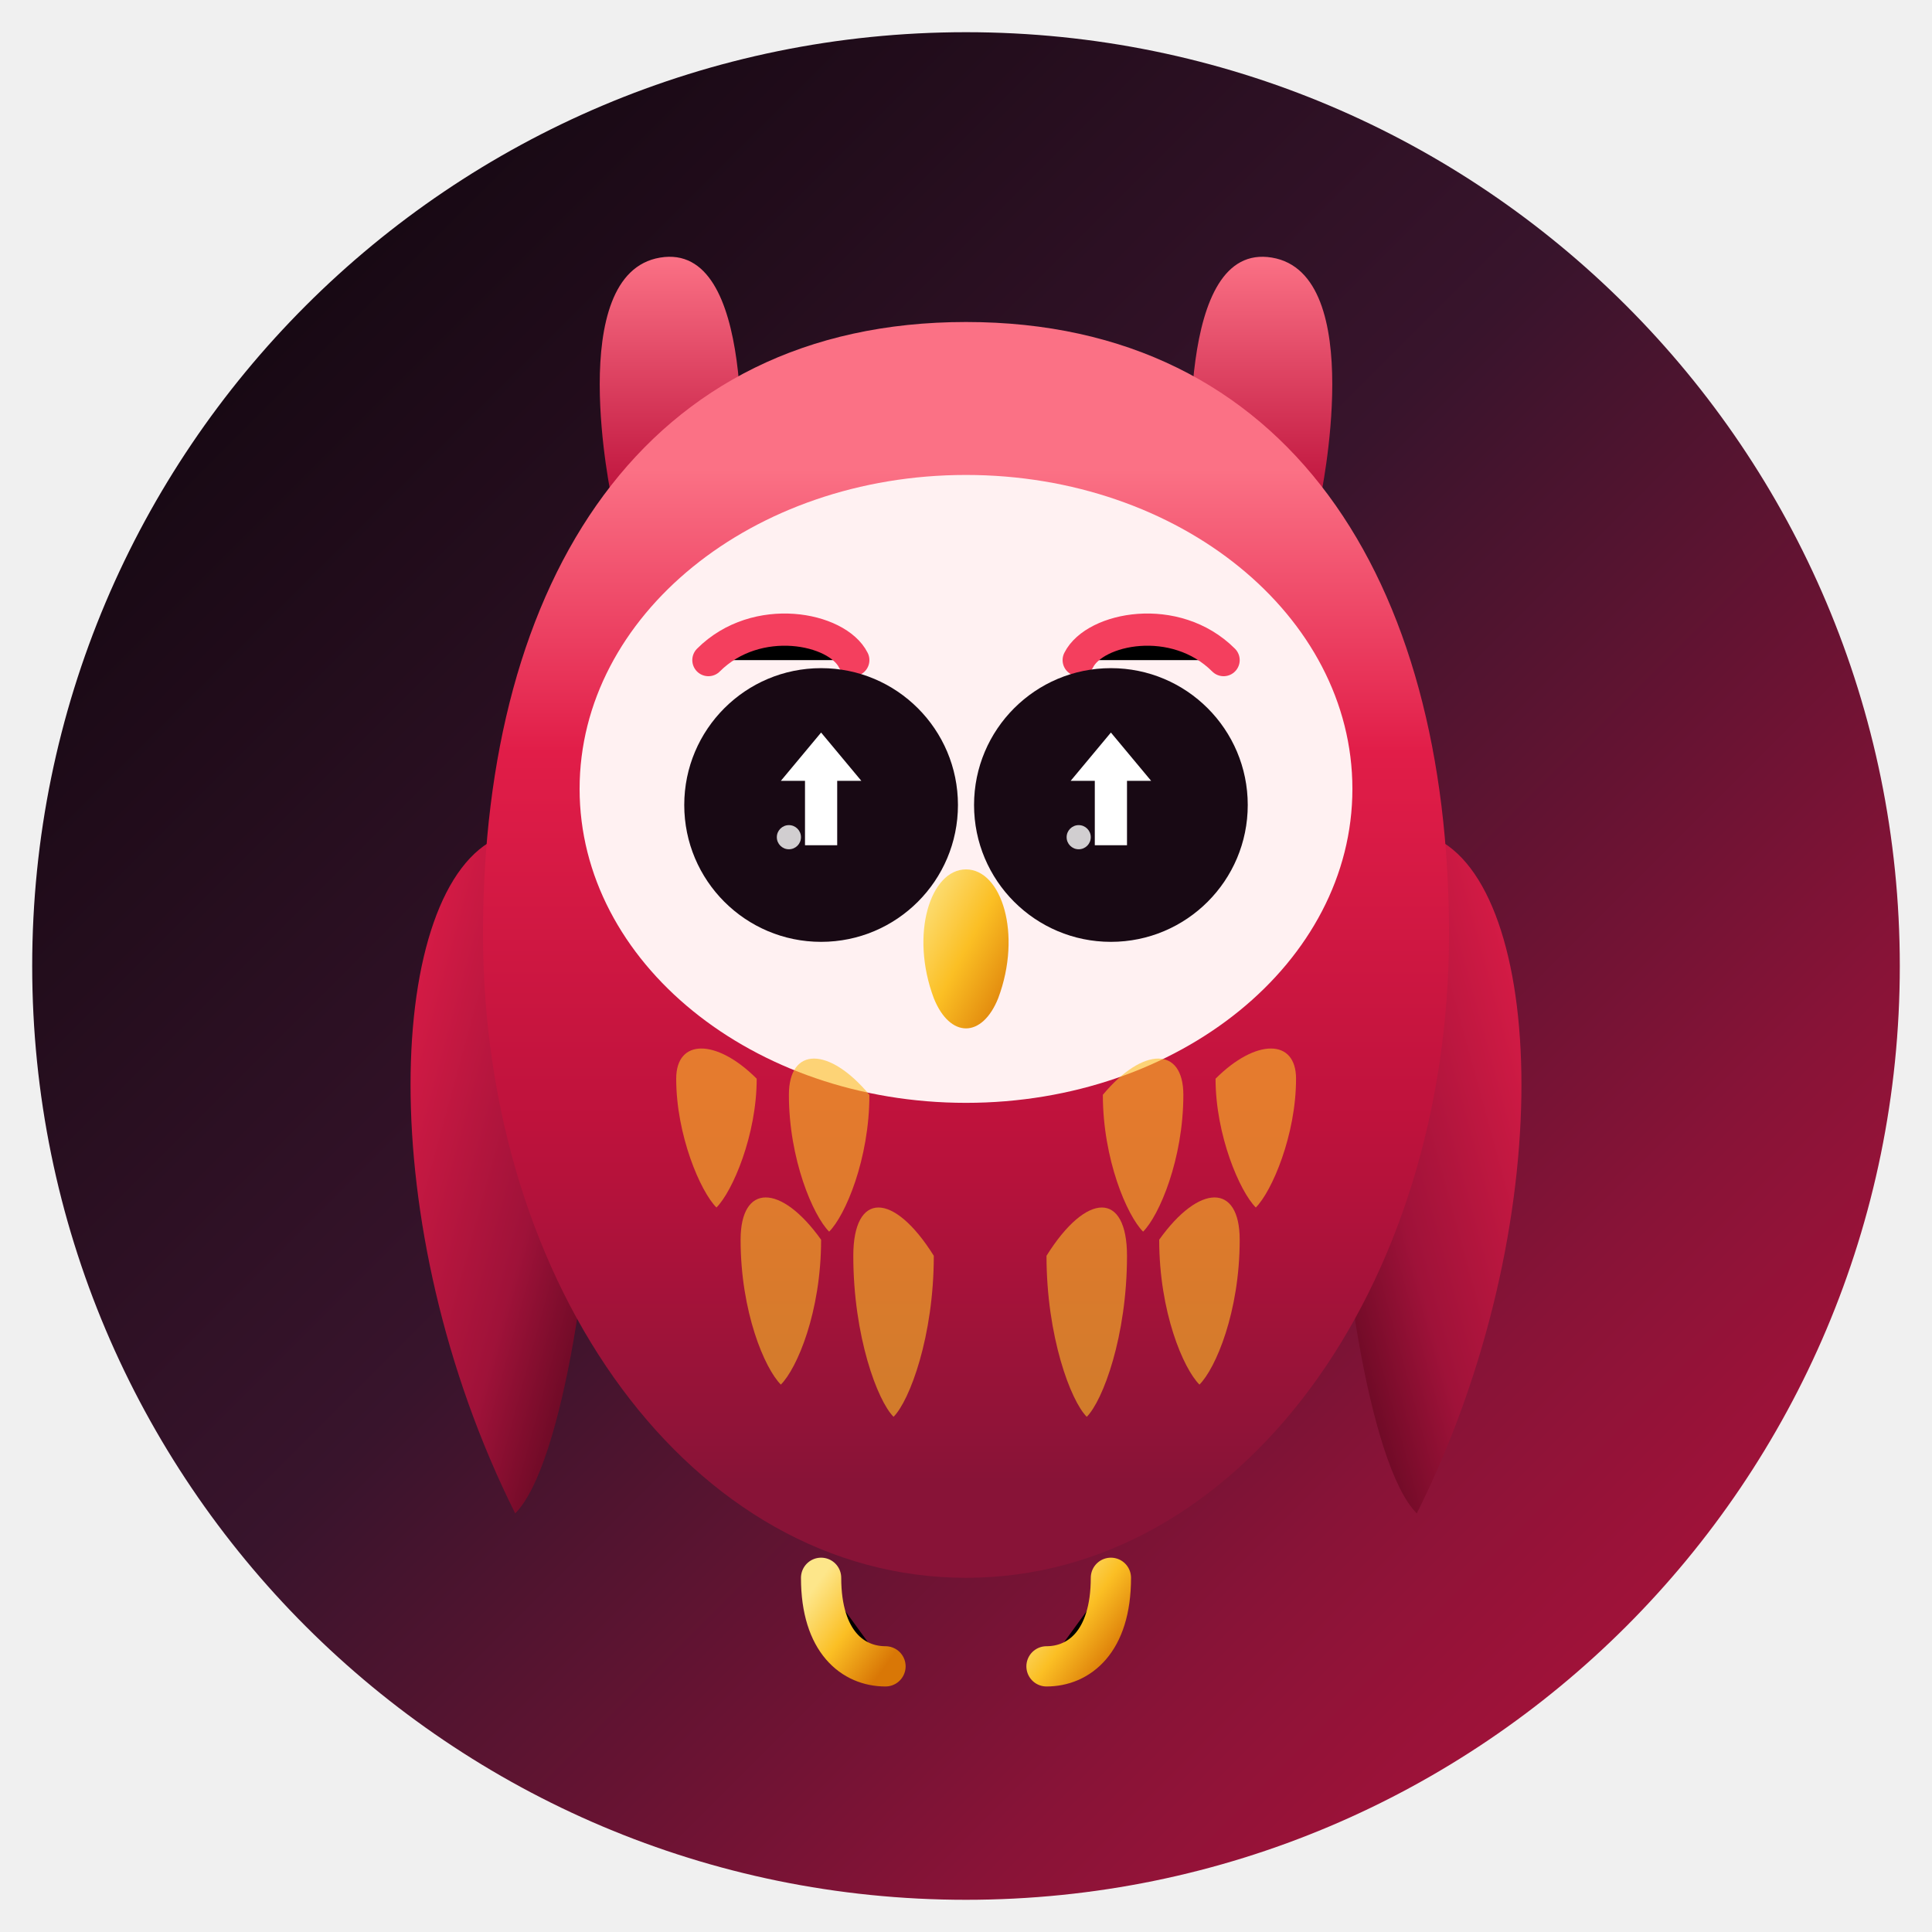
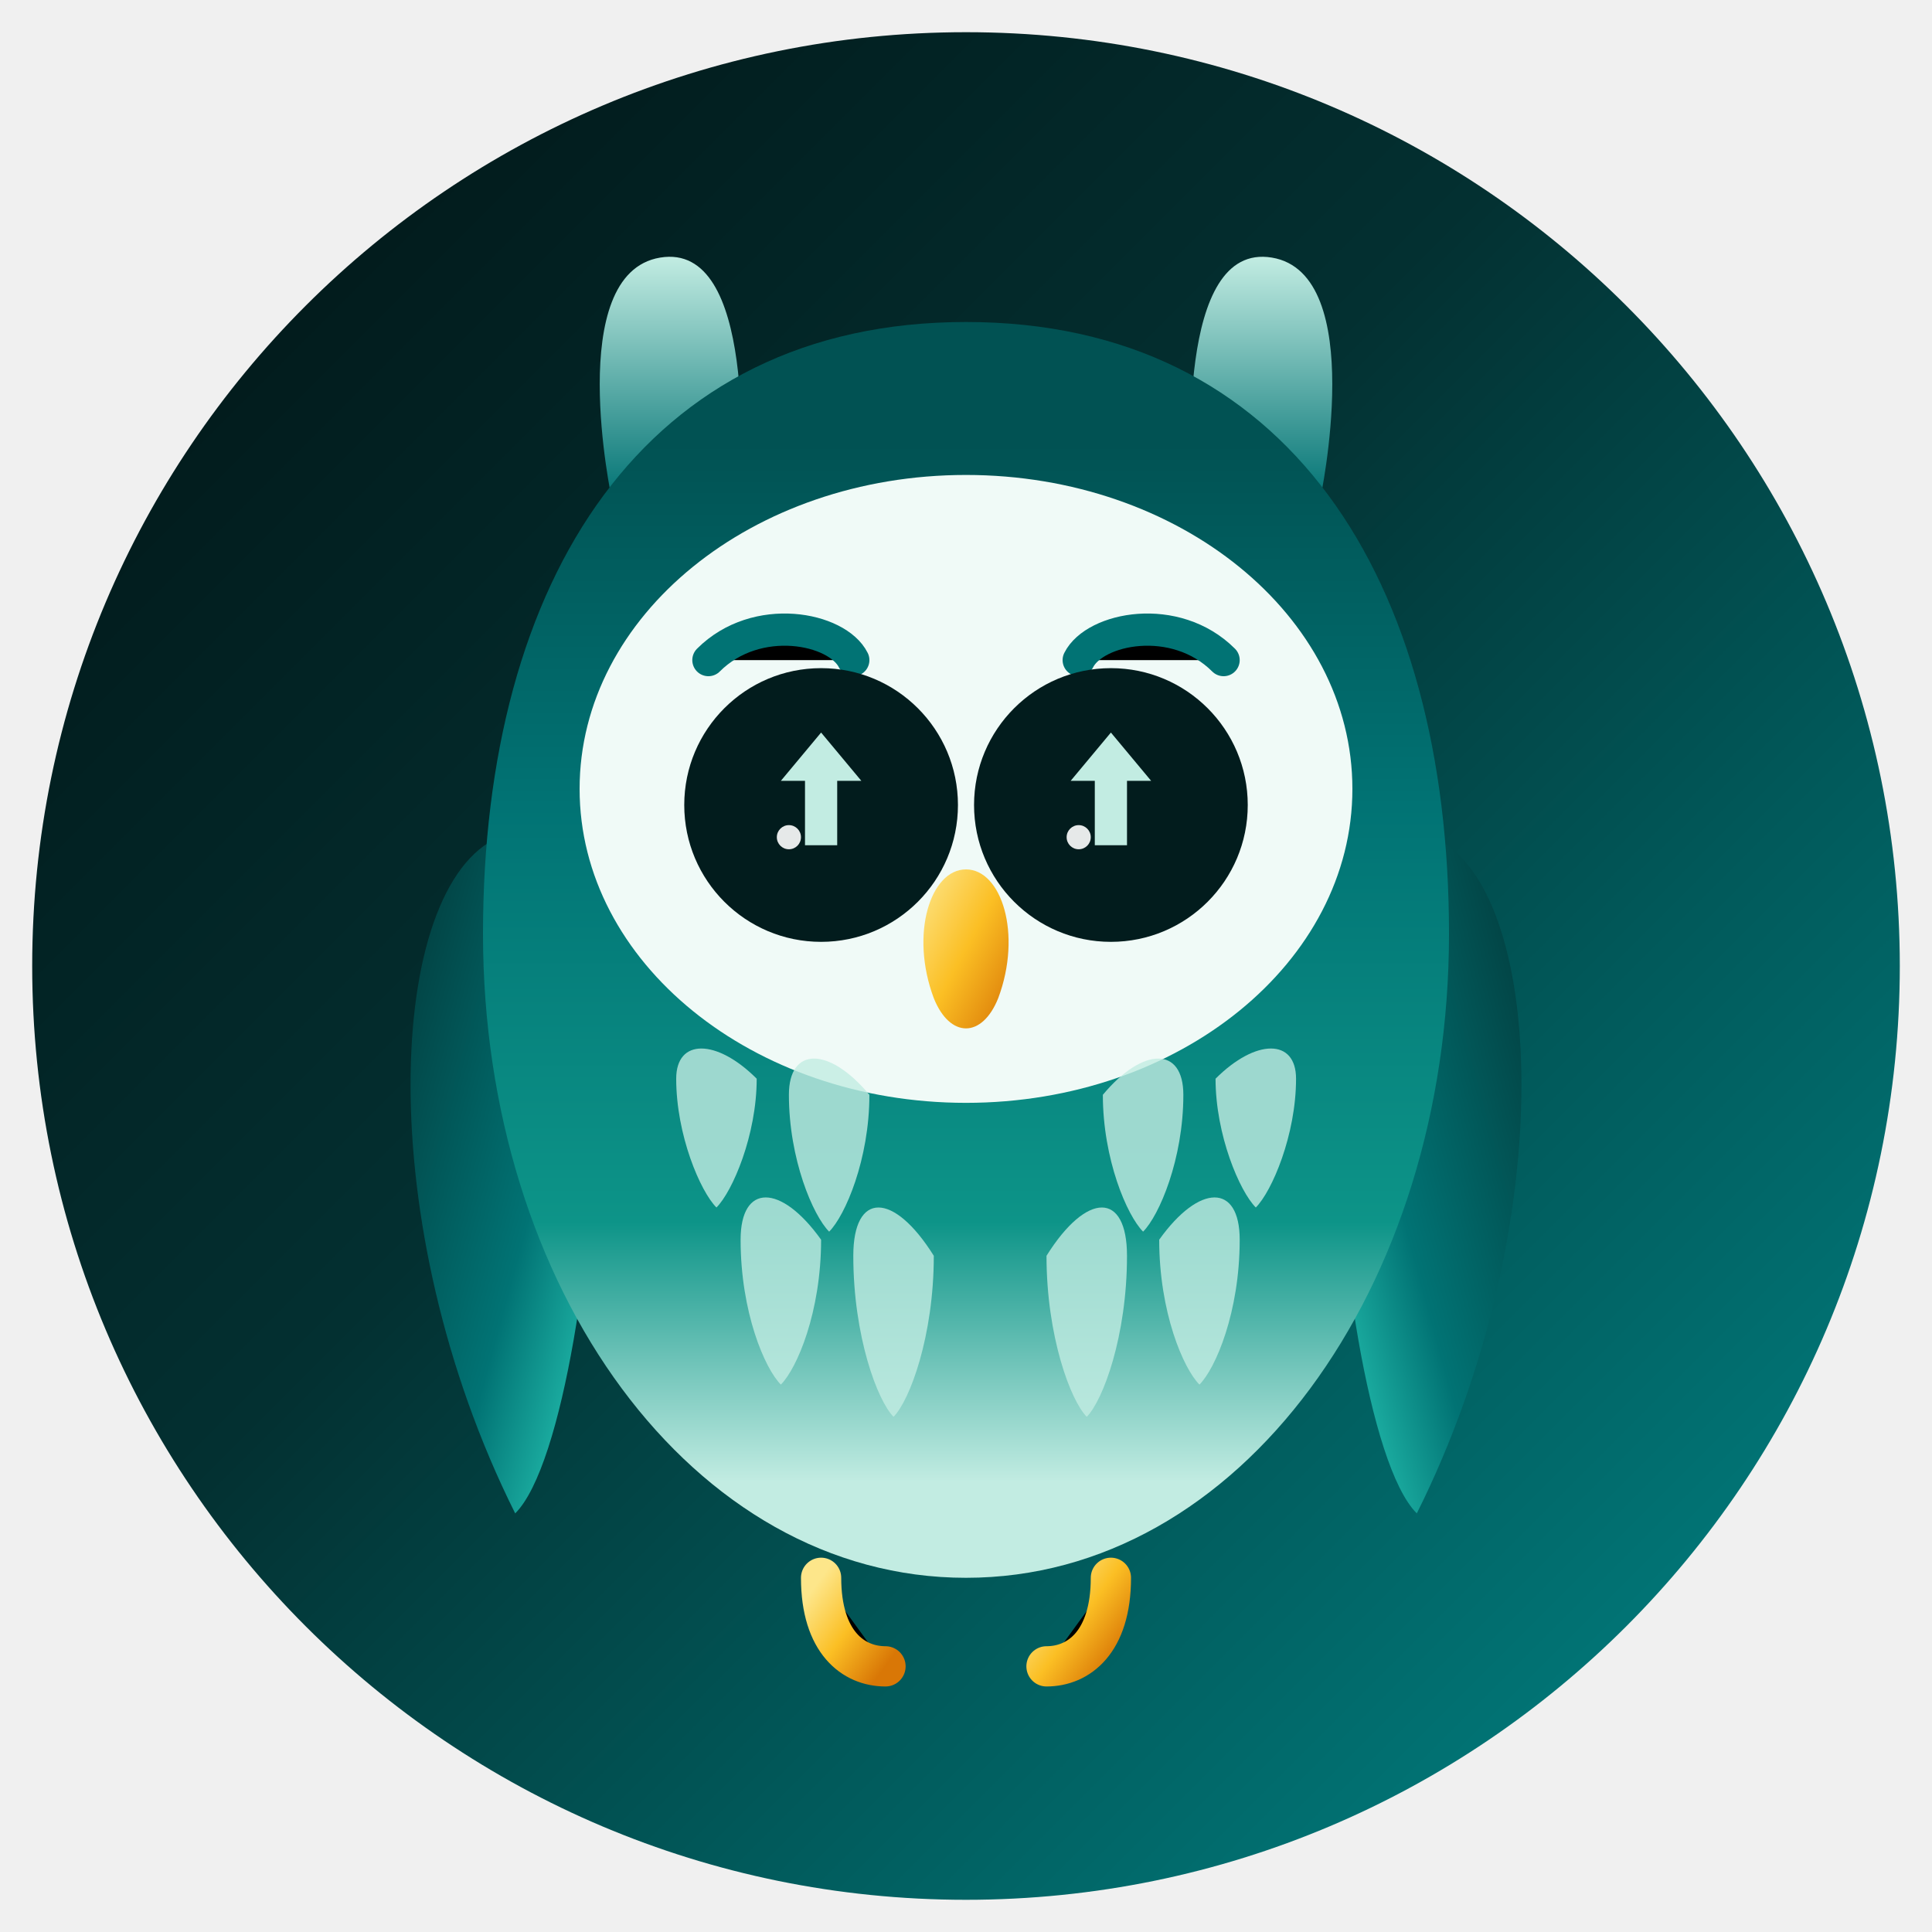
<svg xmlns="http://www.w3.org/2000/svg" viewBox="0 0 120 120" width="120" height="120">
  <defs>
    <linearGradient id="wwBackdropGrad" x1="15%" y1="15%" x2="85%" y2="85%">
-       <stop offset="0%" stop-color="#180914" />
-       <stop offset="45%" stop-color="#38142c" />
-       <stop offset="85%" stop-color="#881337" />
-       <stop offset="100%" stop-color="#9f1239" />
+       <stop offset="0%" stop-color="#021c1d" />
+       <stop offset="40%" stop-color="#033031" />
+       <stop offset="75%" stop-color="#01595a" />
+       <stop offset="100%" stop-color="#017374" />
    </linearGradient>
-     <linearGradient id="wwBodyGrad" x1="50%" y1="12%" x2="50%" y2="92%">
-       <stop offset="0%" stop-color="#fb7185" />
-       <stop offset="28%" stop-color="#e11d48" />
-       <stop offset="65%" stop-color="#be123c" />
-       <stop offset="100%" stop-color="#881337" />
+     <linearGradient id="wwBodyGrad" x1="50%" y1="10%" x2="50%" y2="92%">
+       <stop offset="0%" stop-color="#015253" />
+       <stop offset="35%" stop-color="#017374" />
+       <stop offset="75%" stop-color="#0d9488" />
+       <stop offset="100%" stop-color="#c2ece2" />
    </linearGradient>
    <linearGradient id="wwLeftWingGrad" x1="0%" y1="0%" x2="100%" y2="100%">
-       <stop offset="0%" stop-color="#e11d48" />
-       <stop offset="60%" stop-color="#9f1239" />
-       <stop offset="100%" stop-color="#4c0519" />
+       <stop offset="0%" stop-color="#023a3b" />
+       <stop offset="60%" stop-color="#017374" />
+       <stop offset="100%" stop-color="#2dd4bf" />
    </linearGradient>
    <linearGradient id="wwRightWingGrad" x1="100%" y1="0%" x2="0%" y2="100%">
-       <stop offset="0%" stop-color="#e11d48" />
-       <stop offset="60%" stop-color="#9f1239" />
-       <stop offset="100%" stop-color="#4c0519" />
+       <stop offset="0%" stop-color="#023a3b" />
+       <stop offset="60%" stop-color="#017374" />
+       <stop offset="100%" stop-color="#2dd4bf" />
    </linearGradient>
    <linearGradient id="wwGoldGrad" x1="0%" y1="0%" x2="100%" y2="100%">
      <stop offset="0%" stop-color="#fde68a" />
      <stop offset="50%" stop-color="#fbbf24" />
      <stop offset="100%" stop-color="#d97706" />
    </linearGradient>
    <linearGradient id="wwEarLeftGrad" x1="0%" y1="100%" x2="0%" y2="0%">
-       <stop offset="0%" stop-color="#be123c" />
-       <stop offset="100%" stop-color="#fb7185" />
+       <stop offset="0%" stop-color="#017374" />
+       <stop offset="100%" stop-color="#c2ece2" />
    </linearGradient>
    <linearGradient id="wwEarRightGrad" x1="0%" y1="100%" x2="0%" y2="0%">
-       <stop offset="0%" stop-color="#be123c" />
-       <stop offset="100%" stop-color="#fb7185" />
+       <stop offset="0%" stop-color="#017374" />
+       <stop offset="100%" stop-color="#c2ece2" />
    </linearGradient>
  </defs>
  <circle cx="60" cy="60" r="58" fill="url(#wwBackdropGrad)" />
  <path d="M38 31C38 31 35 17 41 16C47 15 46 29 46 31Z" fill="url(#wwEarLeftGrad)" />
  <path d="M82 31C82 31 85 17 79 16C73 15 74 29 74 31Z" fill="url(#wwEarRightGrad)" />
  <path d="M31 52C24 55 23 76 32 94C35 91 37 77 37 68C37 59 34 54 31 52Z" fill="url(#wwLeftWingGrad)" />
  <path d="M89 52C96 55 97 76 88 94C85 91 83 77 83 68C83 59 86 54 89 52Z" fill="url(#wwRightWingGrad)" />
  <path d="M60 20C40 20 30 36 30 58C30 80 43 98 60 98C77 98 90 80 90 58C90 36 80 20 60 20Z" fill="url(#wwBodyGrad)" />
-   <ellipse cx="60" cy="49" rx="24" ry="19.5" fill="#fff1f2" />
-   <path d="M44 41C47 38 52 39 53 41" stroke="#f43f5e" stroke-width="2" stroke-linecap="round" />
-   <path d="M67 41C68 39 73 38 76 41" stroke="#f43f5e" stroke-width="2" stroke-linecap="round" />
-   <circle cx="51" cy="50" r="8.5" fill="#180914" />
-   <path d="M51 45.5L48.5 48.5H50V52.5H52V48.5H53.5L51 45.5Z" fill="#ffffff" />
-   <circle cx="49" cy="52" r="0.75" fill="#ffffff" opacity="0.8" />
-   <circle cx="69" cy="50" r="8.5" fill="#180914" />
-   <path d="M69 45.5L66.5 48.5H68V52.5H70V48.5H71.5L69 45.5Z" fill="#ffffff" />
-   <circle cx="67" cy="52" r="0.75" fill="#ffffff" opacity="0.8" />
+   <ellipse cx="60" cy="49" rx="24" ry="19.5" fill="#f0faf7" />
+   <path d="M44 41C47 38 52 39 53 41" stroke="#017374" stroke-width="2" stroke-linecap="round" />
+   <path d="M67 41C68 39 73 38 76 41" stroke="#017374" stroke-width="2" stroke-linecap="round" />
+   <circle cx="51" cy="50" r="8.5" fill="#021c1d" />
+   <path d="M51 45.5L48.5 48.5H50V52.5H52V48.5H53.5L51 45.5Z" fill="#c2ece2" />
+   <circle cx="49" cy="52" r="0.75" fill="#ffffff" opacity="0.9" />
+   <circle cx="69" cy="50" r="8.5" fill="#021c1d" />
+   <path d="M69 45.5L66.5 48.5H68V52.5H70V48.5H71.5L69 45.5Z" fill="#c2ece2" />
+   <circle cx="67" cy="52" r="0.75" fill="#ffffff" opacity="0.9" />
  <path d="M60 54C57.8 54 56.5 58 58 62C59 64.5 61 64.5 62 62C63.5 58 62.2 54 60 54Z" fill="url(#wwGoldGrad)" />
-   <path d="M47 67C47 70.5 45.5 74 44.5 75C43.5 74 42 70.5 42 67C42 64.5 44.5 64.5 47 67Z" fill="#fbbf24" fill-opacity="0.6" />
-   <path d="M54 68C54 72 52.5 75.5 51.5 76.5C50.5 75.5 49 72 49 68C49 65 51.5 65 54 68Z" fill="#fbbf24" fill-opacity="0.6" />
-   <path d="M68.5 68C68.5 72 70 75.5 71 76.5C72 75.5 73.5 72 73.5 68C73.5 65 71 65 68.5 68Z" fill="#fbbf24" fill-opacity="0.6" />
-   <path d="M75.5 67C75.5 70.5 77 74 78 75C79 74 80.5 70.5 80.5 67C80.5 64.5 78 64.5 75.5 67Z" fill="#fbbf24" fill-opacity="0.6" />
-   <path d="M51 77C51 81.5 49.5 85 48.5 86C47.5 85 46 81.5 46 77C46 73.5 48.5 73.5 51 77Z" fill="#fbbf24" fill-opacity="0.6" />
-   <path d="M58 78C58 83 56.5 87 55.5 88C54.5 87 53 83 53 78C53 74 55.5 74 58 78Z" fill="#fbbf24" fill-opacity="0.6" />
-   <path d="M65 78C65 83 66.5 87 67.5 88C68.5 87 70 83 70 78C70 74 67.5 74 65 78Z" fill="#fbbf24" fill-opacity="0.6" />
-   <path d="M72 77C72 81.5 73.5 85 74.5 86C75.5 85 77 81.5 77 77C77 73.5 74.5 73.5 72 77Z" fill="#fbbf24" fill-opacity="0.6" />
+   <path d="M47 67C47 70.5 45.5 74 44.5 75C43.5 74 42 70.5 42 67C42 64.5 44.5 64.5 47 67Z" fill="#c2ece2" fill-opacity="0.8" />
+   <path d="M54 68C54 72 52.5 75.5 51.5 76.5C50.5 75.5 49 72 49 68C49 65 51.5 65 54 68Z" fill="#c2ece2" fill-opacity="0.8" />
+   <path d="M68.5 68C68.5 72 70 75.5 71 76.5C72 75.5 73.5 72 73.5 68C73.5 65 71 65 68.5 68Z" fill="#c2ece2" fill-opacity="0.8" />
+   <path d="M75.5 67C75.5 70.5 77 74 78 75C79 74 80.5 70.5 80.5 67C80.5 64.5 78 64.5 75.5 67Z" fill="#c2ece2" fill-opacity="0.8" />
+   <path d="M51 77C51 81.5 49.5 85 48.5 86C47.5 85 46 81.5 46 77C46 73.5 48.5 73.5 51 77Z" fill="#c2ece2" fill-opacity="0.8" />
+   <path d="M58 78C58 83 56.5 87 55.5 88C54.5 87 53 83 53 78C53 74 55.5 74 58 78Z" fill="#c2ece2" fill-opacity="0.8" />
+   <path d="M65 78C65 83 66.5 87 67.5 88C68.5 87 70 83 70 78C70 74 67.5 74 65 78Z" fill="#c2ece2" fill-opacity="0.8" />
+   <path d="M72 77C72 81.5 73.5 85 74.5 86C75.5 85 77 81.5 77 77C77 73.5 74.5 73.5 72 77Z" fill="#c2ece2" fill-opacity="0.8" />
  <path d="M51 98C51 102 53 103.5 55 103.5" stroke="url(#wwGoldGrad)" stroke-width="2.5" stroke-linecap="round" />
  <path d="M69 98C69 102 67 103.5 65 103.5" stroke="url(#wwGoldGrad)" stroke-width="2.5" stroke-linecap="round" />
</svg>
